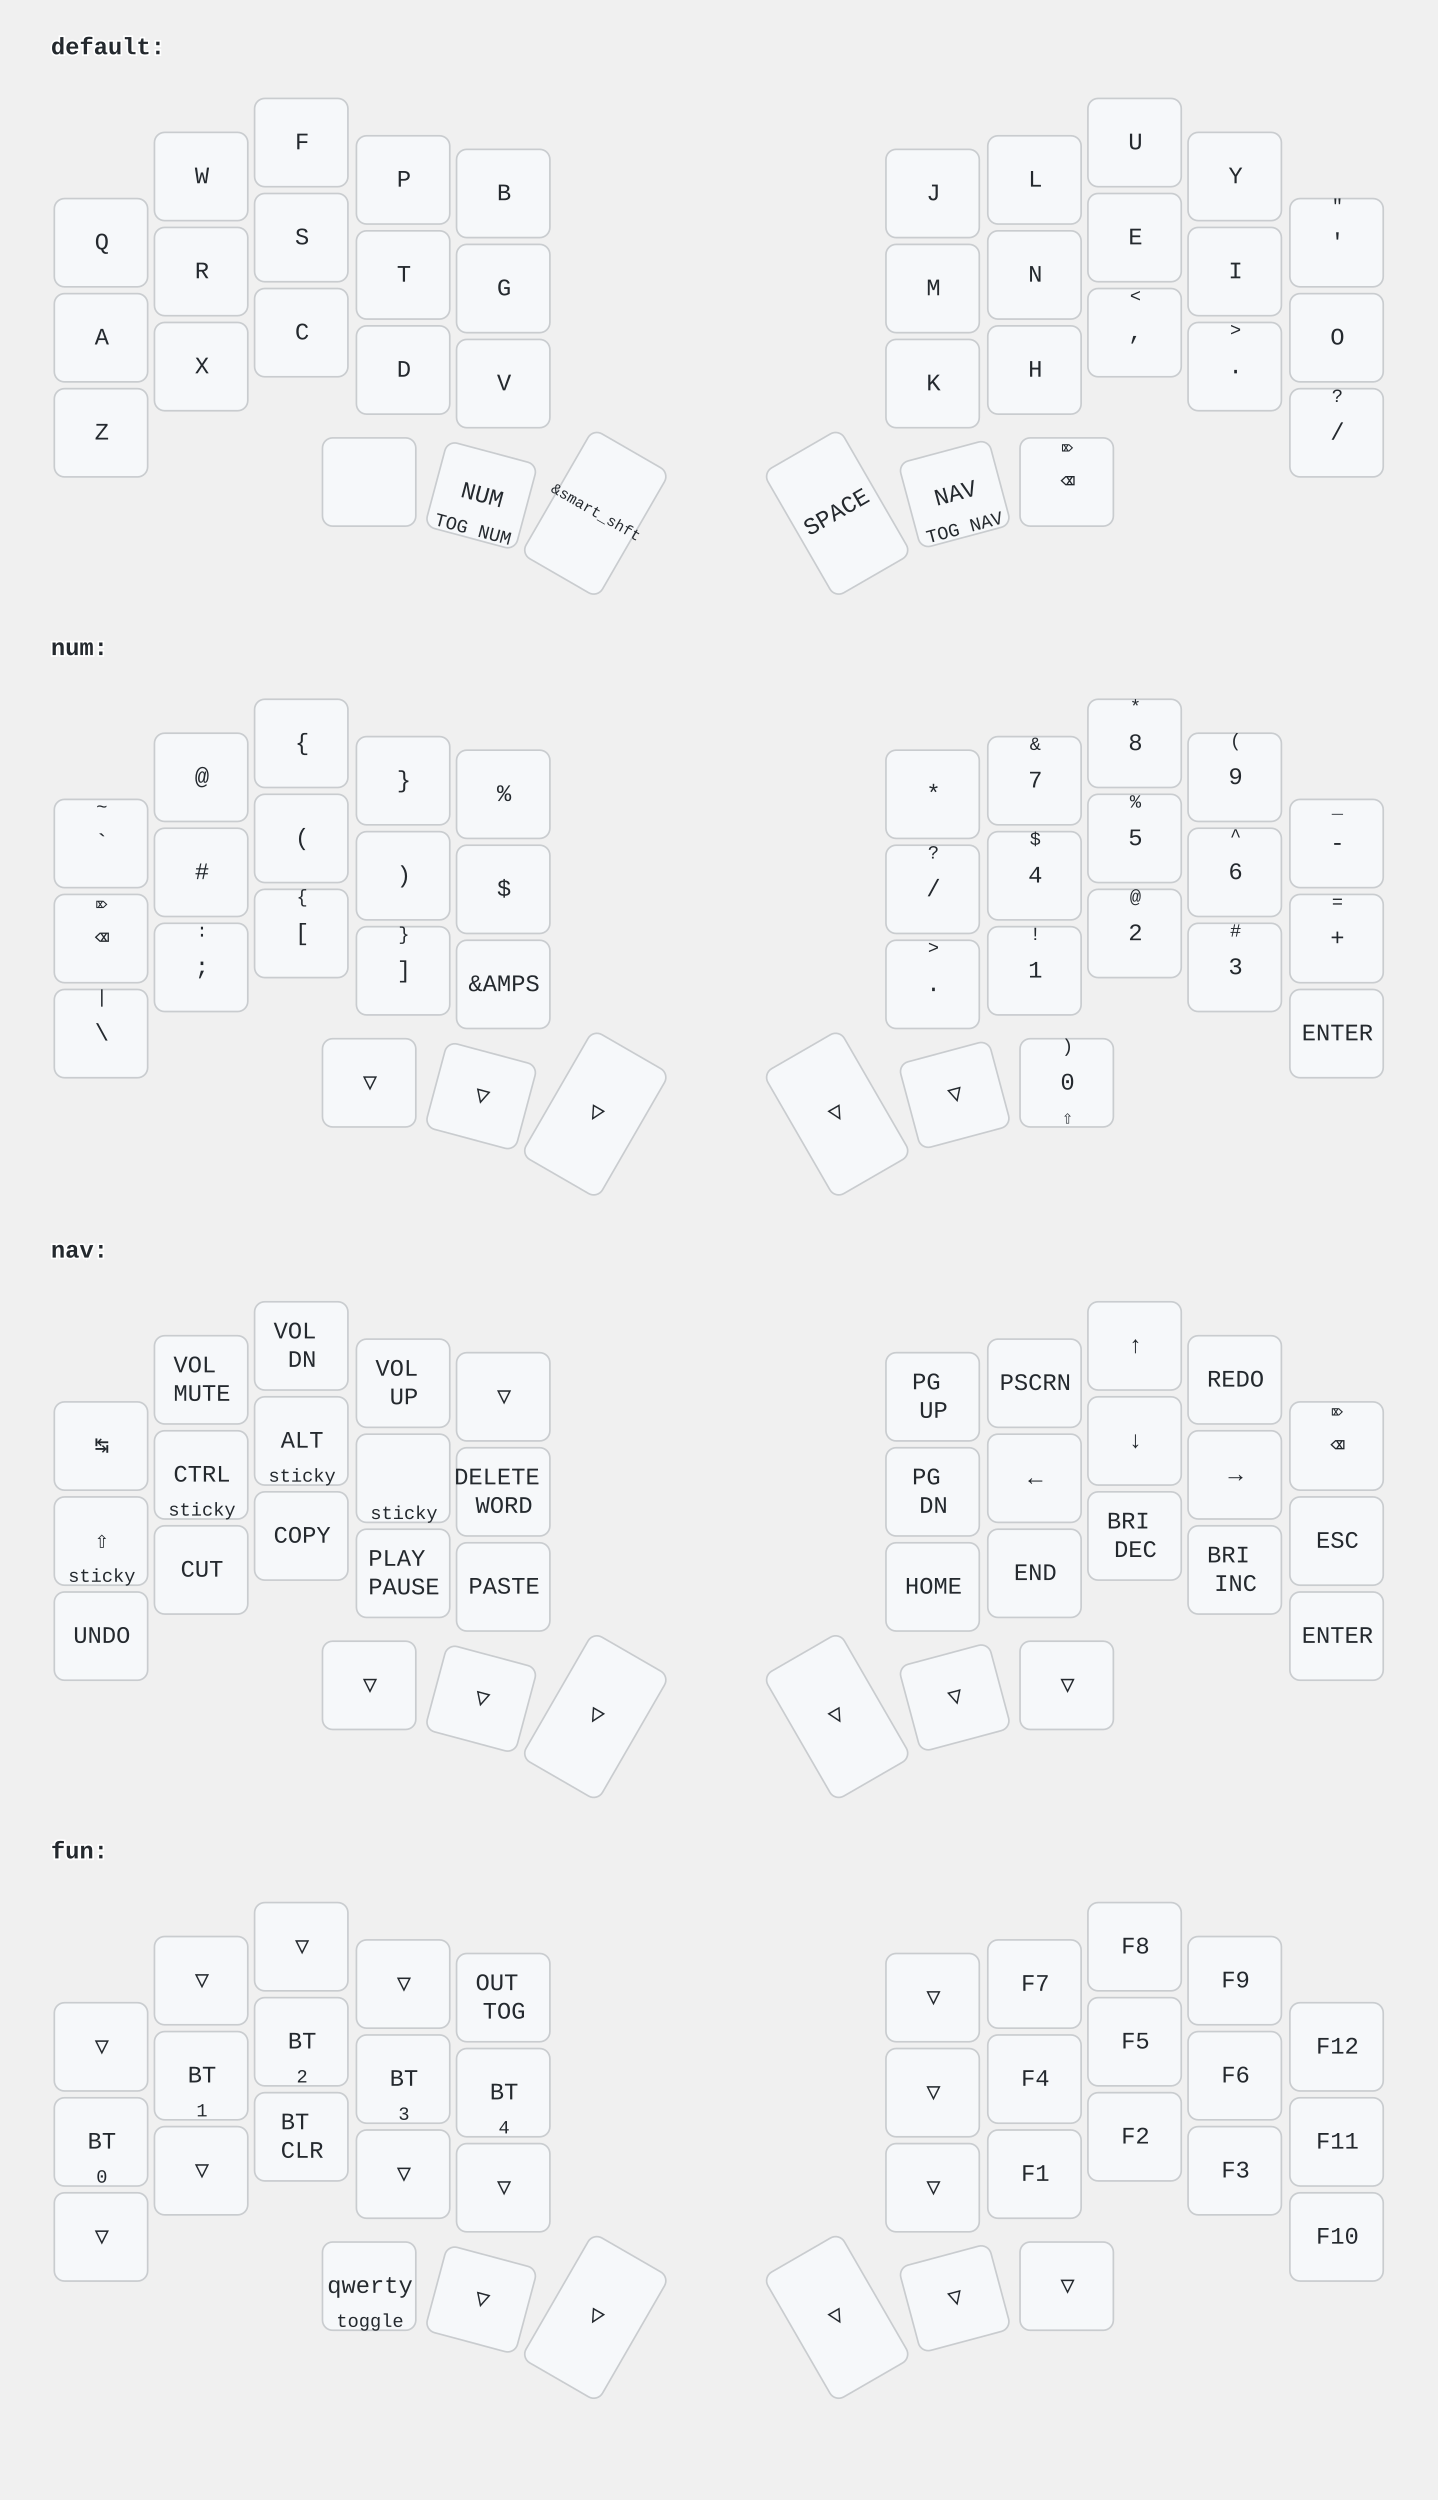
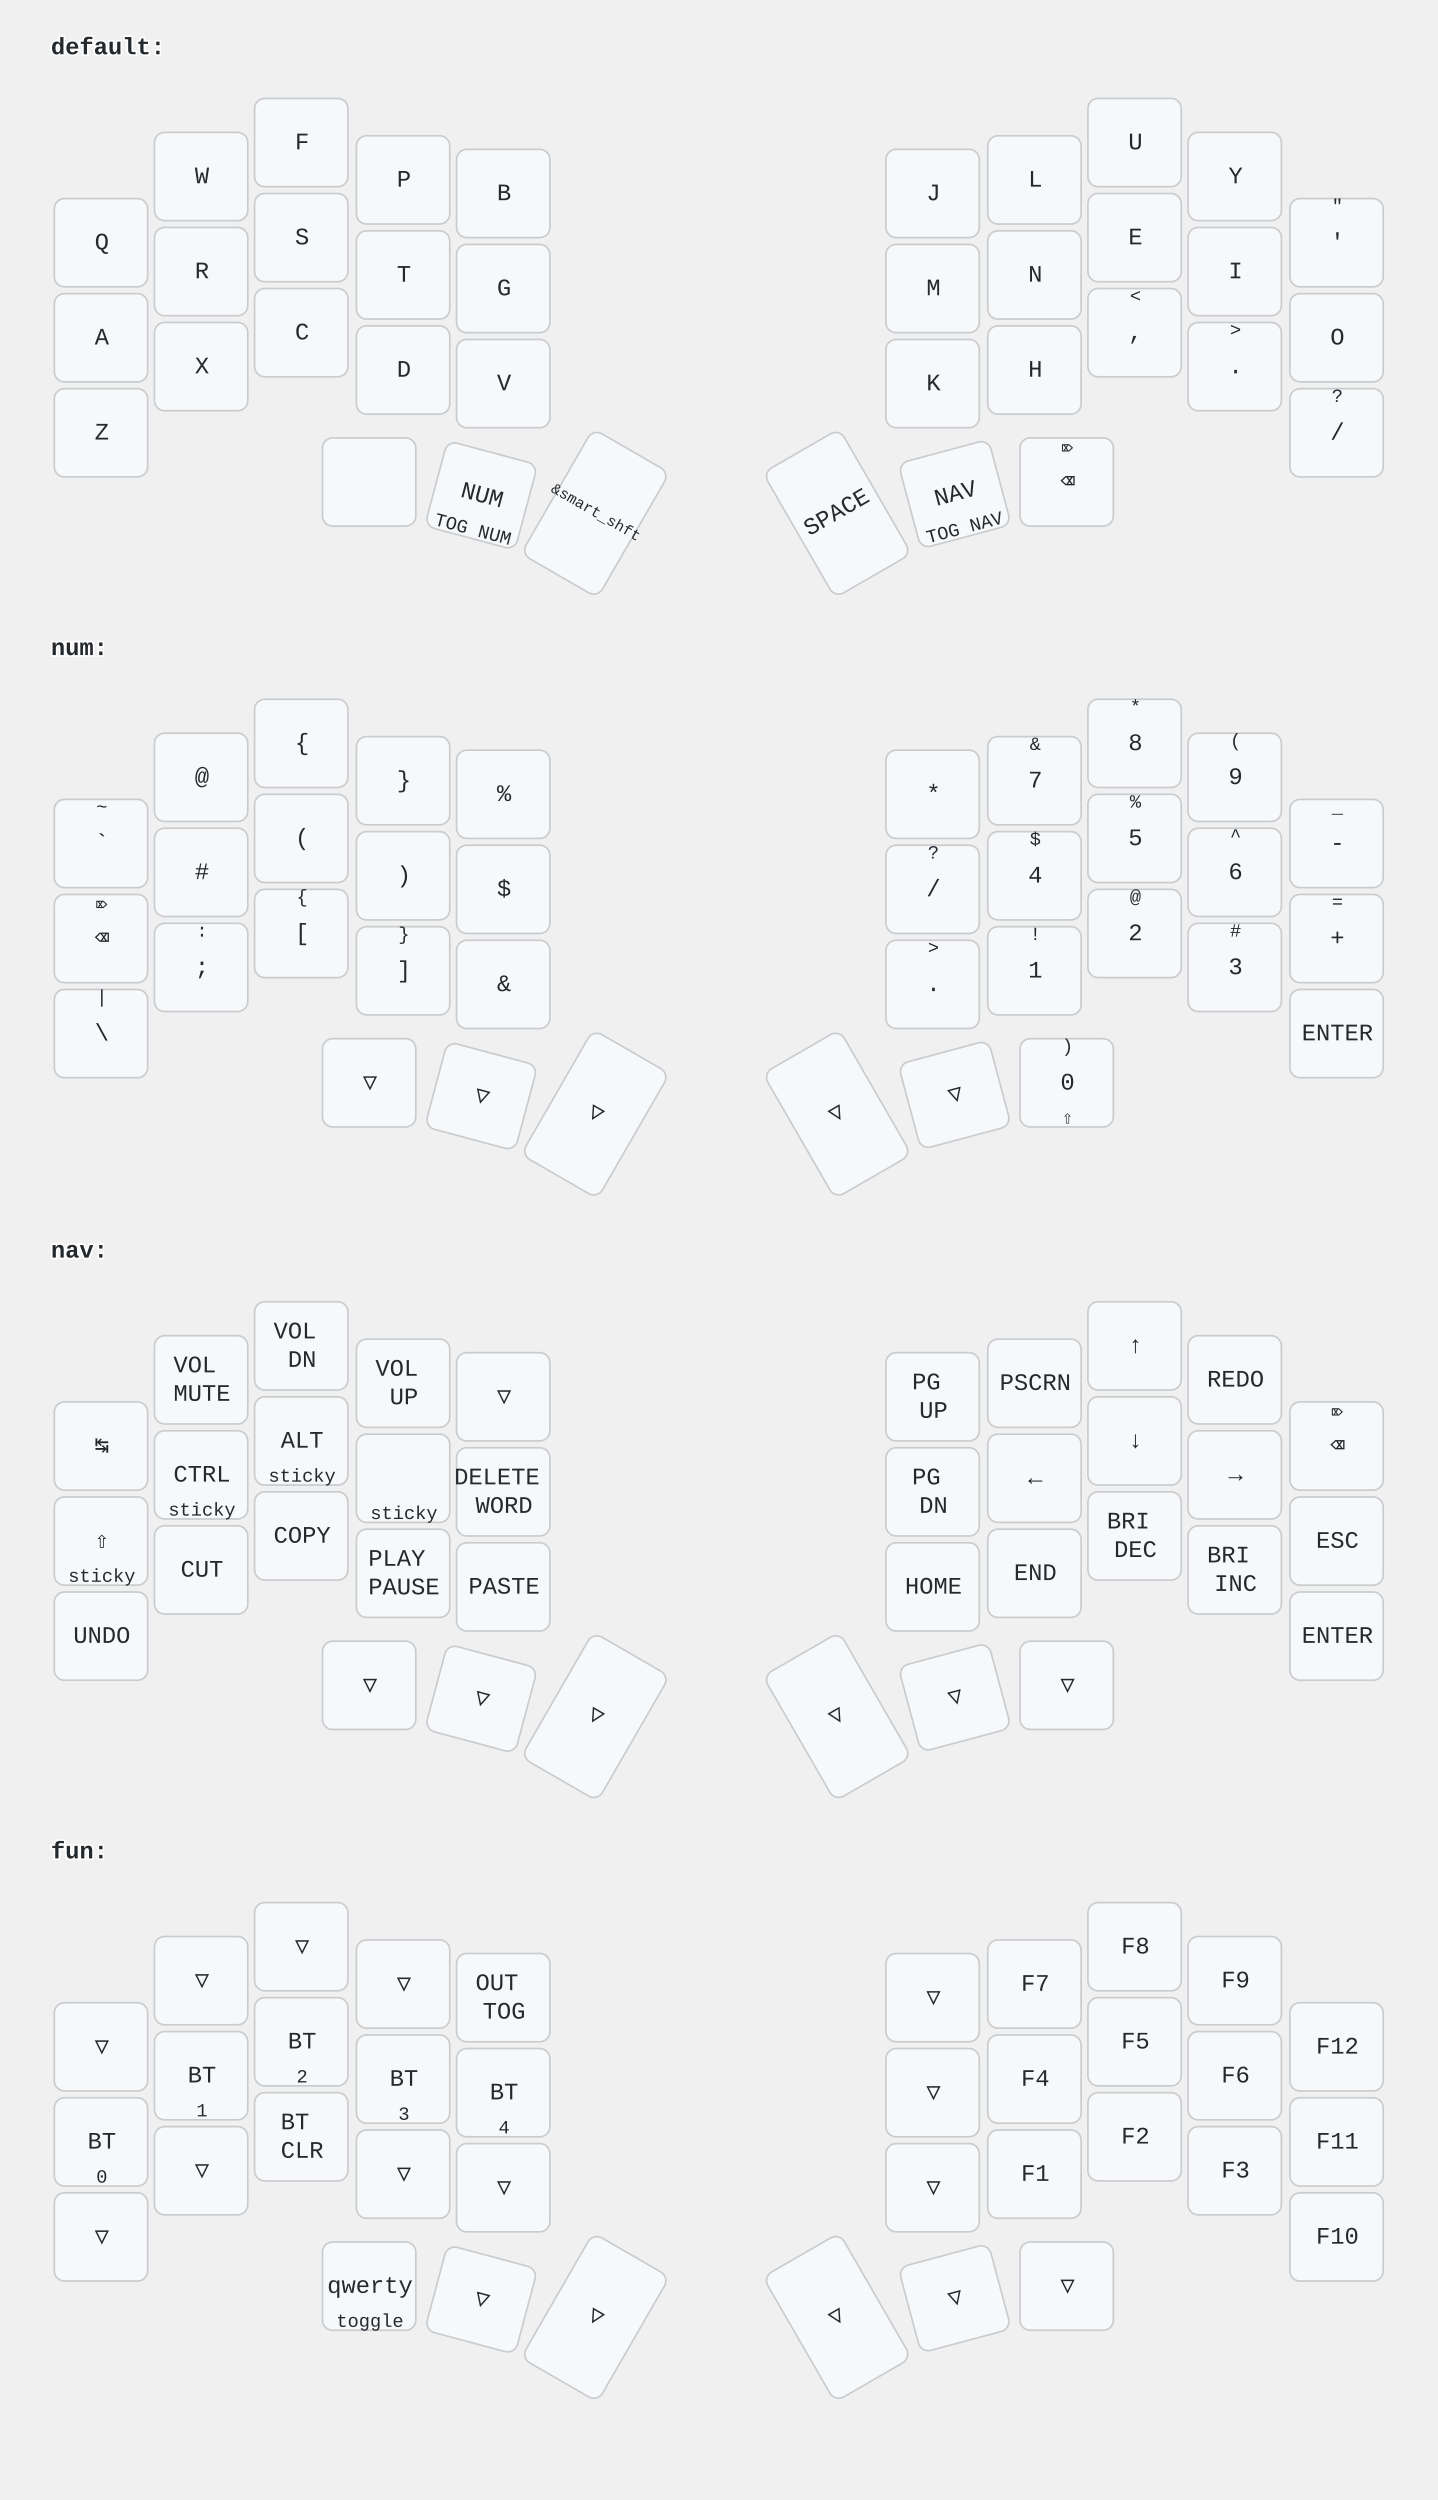
<svg xmlns="http://www.w3.org/2000/svg" xmlns:xlink="http://www.w3.org/1999/xlink" width="847" height="1473" viewBox="0 0 847 1473" class="keymap">
  <defs>/* start glyphs */
<svg id="mdil:menu">
      <svg id="mdil-menu" viewBox="0 0 24 24">
        <path d="M3,8V7H20V8H3M20,12V13H3V12H20M3,17H20V18H3V17Z" />
      </svg>
    </svg>
  </defs>/* end glyphs */
<style>/* font and background color specifications */
svg {
    font-family: SFMono-Regular,Consolas,Liberation Mono,Menlo,monospace;
    font-size: 14px;
    font-kerning: normal;
    text-rendering: optimizeLegibility;
    fill: #24292e;
}

/* default key styling */
rect {
    fill: #f6f8fa;
    stroke: #c9cccf;
    stroke-width: 1;
}

/* color accent for combo boxes */
rect.combo {
    fill: #cdf;
}

/* color accent for held keys */
rect.held, rect.combo.held {
    fill: #fdd;
}

/* color accent for ghost (optional) keys */
rect.ghost, rect.combo.ghost {
    fill: #ddd;
}

text {
    text-anchor: middle;
    dominant-baseline: middle;
}

/* styling for layer labels */
text.label {
    font-weight: bold;
    text-anchor: start;
    stroke: white;
    stroke-width: 2;
    paint-order: stroke;
}

/* styling for combo tap, and key hold/shifted label text */
text.combo, text.hold, text.shifted {
    font-size: 11px;
}

text.hold {
    text-anchor: middle;
    dominant-baseline: auto;
}

text.shifted {
    text-anchor: middle;
    dominant-baseline: hanging;
}

/* styling for hold/shifted label text in combo box */
text.combo.hold, text.combo.shifted {
    font-size: 8px;
}

/* styling for combo dendrons */
path {
    stroke-width: 1;
    stroke: gray;
    fill: none;
}
</style>
  <g transform="translate(30, 0)" class="layer-default">
    <text x="0" y="28" class="label">default:</text>
    <g transform="translate(0, 56)">
      <g transform="translate(30, 87)" class="key keypos-0">
        <rect rx="6" ry="6" x="-28" y="-26" width="55" height="52" class="key" />
        <text x="0" y="0" class="key tap">Q</text>
      </g>
      <g transform="translate(89, 48)" class="key keypos-1">
        <rect rx="6" ry="6" x="-28" y="-26" width="55" height="52" class="key" />
        <text x="0" y="0" class="key tap">W</text>
      </g>
      <g transform="translate(148, 28)" class="key keypos-2">
        <rect rx="6" ry="6" x="-28" y="-26" width="55" height="52" class="key" />
        <text x="0" y="0" class="key tap">F</text>
      </g>
      <g transform="translate(208, 50)" class="key keypos-3">
        <rect rx="6" ry="6" x="-28" y="-26" width="55" height="52" class="key" />
        <text x="0" y="0" class="key tap">P</text>
      </g>
      <g transform="translate(267, 58)" class="key keypos-4">
        <rect rx="6" ry="6" x="-28" y="-26" width="55" height="52" class="key" />
        <text x="0" y="0" class="key tap">B</text>
      </g>
      <g transform="translate(520, 58)" class="key keypos-5">
        <rect rx="6" ry="6" x="-28" y="-26" width="55" height="52" class="key" />
        <text x="0" y="0" class="key tap">J</text>
      </g>
      <g transform="translate(580, 50)" class="key keypos-6">
        <rect rx="6" ry="6" x="-28" y="-26" width="55" height="52" class="key" />
        <text x="0" y="0" class="key tap">L</text>
      </g>
      <g transform="translate(639, 28)" class="key keypos-7">
        <rect rx="6" ry="6" x="-28" y="-26" width="55" height="52" class="key" />
        <text x="0" y="0" class="key tap">U</text>
      </g>
      <g transform="translate(698, 48)" class="key keypos-8">
        <rect rx="6" ry="6" x="-28" y="-26" width="55" height="52" class="key" />
        <text x="0" y="0" class="key tap">Y</text>
      </g>
      <g transform="translate(758, 87)" class="key keypos-9">
        <rect rx="6" ry="6" x="-28" y="-26" width="55" height="52" class="key" />
        <text x="0" y="0" class="key tap">'</text>
        <text x="0" y="-24" class="key shifted">"</text>
      </g>
      <g transform="translate(30, 143)" class="key keypos-10">
        <rect rx="6" ry="6" x="-28" y="-26" width="55" height="52" class="key" />
        <text x="0" y="0" class="key tap">A</text>
      </g>
      <g transform="translate(89, 104)" class="key keypos-11">
        <rect rx="6" ry="6" x="-28" y="-26" width="55" height="52" class="key" />
        <text x="0" y="0" class="key tap">R</text>
      </g>
      <g transform="translate(148, 84)" class="key keypos-12">
        <rect rx="6" ry="6" x="-28" y="-26" width="55" height="52" class="key" />
        <text x="0" y="0" class="key tap">S</text>
      </g>
      <g transform="translate(208, 106)" class="key keypos-13">
        <rect rx="6" ry="6" x="-28" y="-26" width="55" height="52" class="key" />
        <text x="0" y="0" class="key tap">T</text>
      </g>
      <g transform="translate(267, 114)" class="key keypos-14">
        <rect rx="6" ry="6" x="-28" y="-26" width="55" height="52" class="key" />
        <text x="0" y="0" class="key tap">G</text>
      </g>
      <g transform="translate(520, 114)" class="key keypos-15">
        <rect rx="6" ry="6" x="-28" y="-26" width="55" height="52" class="key" />
        <text x="0" y="0" class="key tap">M</text>
      </g>
      <g transform="translate(580, 106)" class="key keypos-16">
        <rect rx="6" ry="6" x="-28" y="-26" width="55" height="52" class="key" />
        <text x="0" y="0" class="key tap">N</text>
      </g>
      <g transform="translate(639, 84)" class="key keypos-17">
        <rect rx="6" ry="6" x="-28" y="-26" width="55" height="52" class="key" />
        <text x="0" y="0" class="key tap">E</text>
      </g>
      <g transform="translate(698, 104)" class="key keypos-18">
        <rect rx="6" ry="6" x="-28" y="-26" width="55" height="52" class="key" />
        <text x="0" y="0" class="key tap">I</text>
      </g>
      <g transform="translate(758, 143)" class="key keypos-19">
        <rect rx="6" ry="6" x="-28" y="-26" width="55" height="52" class="key" />
        <text x="0" y="0" class="key tap">O</text>
      </g>
      <g transform="translate(30, 199)" class="key keypos-20">
        <rect rx="6" ry="6" x="-28" y="-26" width="55" height="52" class="key" />
        <text x="0" y="0" class="key tap">Z</text>
      </g>
      <g transform="translate(89, 160)" class="key keypos-21">
        <rect rx="6" ry="6" x="-28" y="-26" width="55" height="52" class="key" />
        <text x="0" y="0" class="key tap">X</text>
      </g>
      <g transform="translate(148, 140)" class="key keypos-22">
        <rect rx="6" ry="6" x="-28" y="-26" width="55" height="52" class="key" />
        <text x="0" y="0" class="key tap">C</text>
      </g>
      <g transform="translate(208, 162)" class="key keypos-23">
        <rect rx="6" ry="6" x="-28" y="-26" width="55" height="52" class="key" />
        <text x="0" y="0" class="key tap">D</text>
      </g>
      <g transform="translate(267, 170)" class="key keypos-24">
        <rect rx="6" ry="6" x="-28" y="-26" width="55" height="52" class="key" />
        <text x="0" y="0" class="key tap">V</text>
      </g>
      <g transform="translate(520, 170)" class="key keypos-25">
        <rect rx="6" ry="6" x="-28" y="-26" width="55" height="52" class="key" />
        <text x="0" y="0" class="key tap">K</text>
      </g>
      <g transform="translate(580, 162)" class="key keypos-26">
        <rect rx="6" ry="6" x="-28" y="-26" width="55" height="52" class="key" />
        <text x="0" y="0" class="key tap">H</text>
      </g>
      <g transform="translate(639, 140)" class="key keypos-27">
        <rect rx="6" ry="6" x="-28" y="-26" width="55" height="52" class="key" />
        <text x="0" y="0" class="key tap">,</text>
        <text x="0" y="-24" class="key shifted">&lt;</text>
      </g>
      <g transform="translate(698, 160)" class="key keypos-28">
        <rect rx="6" ry="6" x="-28" y="-26" width="55" height="52" class="key" />
        <text x="0" y="0" class="key tap">.</text>
        <text x="0" y="-24" class="key shifted">&gt;</text>
      </g>
      <g transform="translate(758, 199)" class="key keypos-29">
        <rect rx="6" ry="6" x="-28" y="-26" width="55" height="52" class="key" />
        <text x="0" y="0" class="key tap">/</text>
        <text x="0" y="-24" class="key shifted">?</text>
      </g>
      <g transform="translate(188, 228)" class="key keypos-30">
        <rect rx="6" ry="6" x="-28" y="-26" width="55" height="52" class="key" />
        <use href="#mdil:menu" xlink:href="#mdil:menu" x="-7" y="-7" height="14" width="14.0" class="key tap glyph mdil:menu" />
      </g>
      <g transform="translate(254, 236) rotate(15.0)" class="key keypos-31">
        <rect rx="6" ry="6" x="-28" y="-26" width="55" height="52" class="key" />
        <text x="0" y="0" class="key tap">NUM</text>
        <text x="0" y="24" class="key hold">TOG NUM</text>
      </g>
      <g transform="translate(321, 246) rotate(30.0)" class="key keypos-32">
        <rect rx="6" ry="6" x="-26" y="-42" width="52" height="85" class="key" />
        <text x="0" y="0" class="key tap">
          <tspan style="font-size: 64%">&amp;smart_shft</tspan>
        </text>
      </g>
      <g transform="translate(463, 246) rotate(-30.0)" class="key keypos-33">
        <rect rx="6" ry="6" x="-26" y="-42" width="52" height="85" class="key" />
        <text x="0" y="0" class="key tap">SPACE</text>
      </g>
      <g transform="translate(533, 235) rotate(-15.0)" class="key keypos-34">
        <rect rx="6" ry="6" x="-28" y="-26" width="55" height="52" class="key" />
        <text x="0" y="0" class="key tap">NAV</text>
        <text x="0" y="24" class="key hold">TOG NAV</text>
      </g>
      <g transform="translate(599, 228)" class="key keypos-35">
        <rect rx="6" ry="6" x="-28" y="-26" width="55" height="52" class="key" />
        <text x="0" y="0" class="key tap">⌫</text>
        <text x="0" y="-24" class="key shifted">⌦</text>
      </g>
    </g>
  </g>
  <g transform="translate(30, 354)" class="layer-num">
    <text x="0" y="28" class="label">num:</text>
    <g transform="translate(0, 56)">
      <g transform="translate(30, 87)" class="key keypos-0">
        <rect rx="6" ry="6" x="-28" y="-26" width="55" height="52" class="key" />
        <text x="0" y="0" class="key tap">`</text>
        <text x="0" y="-24" class="key shifted">~</text>
      </g>
      <g transform="translate(89, 48)" class="key keypos-1">
        <rect rx="6" ry="6" x="-28" y="-26" width="55" height="52" class="key" />
        <text x="0" y="0" class="key tap">@</text>
      </g>
      <g transform="translate(148, 28)" class="key keypos-2">
        <rect rx="6" ry="6" x="-28" y="-26" width="55" height="52" class="key" />
        <text x="0" y="0" class="key tap">{</text>
      </g>
      <g transform="translate(208, 50)" class="key keypos-3">
        <rect rx="6" ry="6" x="-28" y="-26" width="55" height="52" class="key" />
        <text x="0" y="0" class="key tap">}</text>
      </g>
      <g transform="translate(267, 58)" class="key keypos-4">
        <rect rx="6" ry="6" x="-28" y="-26" width="55" height="52" class="key" />
        <text x="0" y="0" class="key tap">%</text>
      </g>
      <g transform="translate(520, 58)" class="key keypos-5">
        <rect rx="6" ry="6" x="-28" y="-26" width="55" height="52" class="key" />
        <text x="0" y="0" class="key tap">*</text>
      </g>
      <g transform="translate(580, 50)" class="key keypos-6">
        <rect rx="6" ry="6" x="-28" y="-26" width="55" height="52" class="key" />
        <text x="0" y="0" class="key tap">7</text>
        <text x="0" y="-24" class="key shifted">&amp;</text>
      </g>
      <g transform="translate(639, 28)" class="key keypos-7">
        <rect rx="6" ry="6" x="-28" y="-26" width="55" height="52" class="key" />
        <text x="0" y="0" class="key tap">8</text>
        <text x="0" y="-24" class="key shifted">*</text>
      </g>
      <g transform="translate(698, 48)" class="key keypos-8">
        <rect rx="6" ry="6" x="-28" y="-26" width="55" height="52" class="key" />
        <text x="0" y="0" class="key tap">9</text>
        <text x="0" y="-24" class="key shifted">(</text>
      </g>
      <g transform="translate(758, 87)" class="key keypos-9">
        <rect rx="6" ry="6" x="-28" y="-26" width="55" height="52" class="key" />
        <text x="0" y="0" class="key tap">-</text>
        <text x="0" y="-24" class="key shifted">_</text>
      </g>
      <g transform="translate(30, 143)" class="key keypos-10">
        <rect rx="6" ry="6" x="-28" y="-26" width="55" height="52" class="key" />
        <text x="0" y="0" class="key tap">⌫</text>
        <text x="0" y="-24" class="key shifted">⌦</text>
      </g>
      <g transform="translate(89, 104)" class="key keypos-11">
        <rect rx="6" ry="6" x="-28" y="-26" width="55" height="52" class="key" />
        <text x="0" y="0" class="key tap">#</text>
      </g>
      <g transform="translate(148, 84)" class="key keypos-12">
        <rect rx="6" ry="6" x="-28" y="-26" width="55" height="52" class="key" />
        <text x="0" y="0" class="key tap">(</text>
      </g>
      <g transform="translate(208, 106)" class="key keypos-13">
        <rect rx="6" ry="6" x="-28" y="-26" width="55" height="52" class="key" />
        <text x="0" y="0" class="key tap">)</text>
      </g>
      <g transform="translate(267, 114)" class="key keypos-14">
        <rect rx="6" ry="6" x="-28" y="-26" width="55" height="52" class="key" />
        <text x="0" y="0" class="key tap">$</text>
      </g>
      <g transform="translate(520, 114)" class="key keypos-15">
        <rect rx="6" ry="6" x="-28" y="-26" width="55" height="52" class="key" />
        <text x="0" y="0" class="key tap">/</text>
        <text x="0" y="-24" class="key shifted">?</text>
      </g>
      <g transform="translate(580, 106)" class="key keypos-16">
        <rect rx="6" ry="6" x="-28" y="-26" width="55" height="52" class="key" />
        <text x="0" y="0" class="key tap">4</text>
        <text x="0" y="-24" class="key shifted">$</text>
      </g>
      <g transform="translate(639, 84)" class="key keypos-17">
        <rect rx="6" ry="6" x="-28" y="-26" width="55" height="52" class="key" />
        <text x="0" y="0" class="key tap">5</text>
        <text x="0" y="-24" class="key shifted">%</text>
      </g>
      <g transform="translate(698, 104)" class="key keypos-18">
        <rect rx="6" ry="6" x="-28" y="-26" width="55" height="52" class="key" />
        <text x="0" y="0" class="key tap">6</text>
        <text x="0" y="-24" class="key shifted">^</text>
      </g>
      <g transform="translate(758, 143)" class="key keypos-19">
        <rect rx="6" ry="6" x="-28" y="-26" width="55" height="52" class="key" />
        <text x="0" y="0" class="key tap">+</text>
        <text x="0" y="-24" class="key shifted">=</text>
      </g>
      <g transform="translate(30, 199)" class="key keypos-20">
        <rect rx="6" ry="6" x="-28" y="-26" width="55" height="52" class="key" />
        <text x="0" y="0" class="key tap">\</text>
        <text x="0" y="-24" class="key shifted">|</text>
      </g>
      <g transform="translate(89, 160)" class="key keypos-21">
        <rect rx="6" ry="6" x="-28" y="-26" width="55" height="52" class="key" />
        <text x="0" y="0" class="key tap">;</text>
        <text x="0" y="-24" class="key shifted">:</text>
      </g>
      <g transform="translate(148, 140)" class="key keypos-22">
        <rect rx="6" ry="6" x="-28" y="-26" width="55" height="52" class="key" />
        <text x="0" y="0" class="key tap">[</text>
        <text x="0" y="-24" class="key shifted">{</text>
      </g>
      <g transform="translate(208, 162)" class="key keypos-23">
        <rect rx="6" ry="6" x="-28" y="-26" width="55" height="52" class="key" />
        <text x="0" y="0" class="key tap">]</text>
        <text x="0" y="-24" class="key shifted">}</text>
      </g>
      <g transform="translate(267, 170)" class="key keypos-24">
        <rect rx="6" ry="6" x="-28" y="-26" width="55" height="52" class="key" />
-         <text x="0" y="0" class="key tap">&amp;AMPS</text>
+         <text x="0" y="0" class="key tap">&amp;</text>
      </g>
      <g transform="translate(520, 170)" class="key keypos-25">
        <rect rx="6" ry="6" x="-28" y="-26" width="55" height="52" class="key" />
        <text x="0" y="0" class="key tap">.</text>
        <text x="0" y="-24" class="key shifted">&gt;</text>
      </g>
      <g transform="translate(580, 162)" class="key keypos-26">
        <rect rx="6" ry="6" x="-28" y="-26" width="55" height="52" class="key" />
        <text x="0" y="0" class="key tap">1</text>
        <text x="0" y="-24" class="key shifted">!</text>
      </g>
      <g transform="translate(639, 140)" class="key keypos-27">
        <rect rx="6" ry="6" x="-28" y="-26" width="55" height="52" class="key" />
        <text x="0" y="0" class="key tap">2</text>
        <text x="0" y="-24" class="key shifted">@</text>
      </g>
      <g transform="translate(698, 160)" class="key keypos-28">
        <rect rx="6" ry="6" x="-28" y="-26" width="55" height="52" class="key" />
        <text x="0" y="0" class="key tap">3</text>
        <text x="0" y="-24" class="key shifted">#</text>
      </g>
      <g transform="translate(758, 199)" class="key keypos-29">
        <rect rx="6" ry="6" x="-28" y="-26" width="55" height="52" class="key" />
        <text x="0" y="0" class="key tap">ENTER</text>
      </g>
      <g transform="translate(188, 228)" class="key trans keypos-30">
        <rect rx="6" ry="6" x="-28" y="-26" width="55" height="52" class="key trans" />
        <text x="0" y="0" class="key trans tap">▽</text>
      </g>
      <g transform="translate(254, 236) rotate(15.0)" class="key trans keypos-31">
        <rect rx="6" ry="6" x="-28" y="-26" width="55" height="52" class="key trans" />
        <text x="0" y="0" class="key trans tap">▽</text>
      </g>
      <g transform="translate(321, 246) rotate(30.0)" class="key trans keypos-32">
        <rect rx="6" ry="6" x="-26" y="-42" width="52" height="85" class="key trans" />
        <text x="0" y="0" class="key trans tap">▽</text>
      </g>
      <g transform="translate(463, 246) rotate(-30.0)" class="key trans keypos-33">
        <rect rx="6" ry="6" x="-26" y="-42" width="52" height="85" class="key trans" />
        <text x="0" y="0" class="key trans tap">▽</text>
      </g>
      <g transform="translate(533, 235) rotate(-15.0)" class="key trans keypos-34">
        <rect rx="6" ry="6" x="-28" y="-26" width="55" height="52" class="key trans" />
        <text x="0" y="0" class="key trans tap">▽</text>
      </g>
      <g transform="translate(599, 228)" class="key keypos-35">
        <rect rx="6" ry="6" x="-28" y="-26" width="55" height="52" class="key" />
        <text x="0" y="0" class="key tap">0</text>
        <text x="0" y="24" class="key hold">⇧</text>
        <text x="0" y="-24" class="key shifted">)</text>
      </g>
    </g>
  </g>
  <g transform="translate(30, 709)" class="layer-nav">
    <text x="0" y="28" class="label">nav:</text>
    <g transform="translate(0, 56)">
      <g transform="translate(30, 87)" class="key keypos-0">
        <rect rx="6" ry="6" x="-28" y="-26" width="55" height="52" class="key" />
        <text x="0" y="0" class="key tap">↹</text>
      </g>
      <g transform="translate(89, 48)" class="key keypos-1">
        <rect rx="6" ry="6" x="-28" y="-26" width="55" height="52" class="key" />
        <text x="0" y="0" class="key tap">
          <tspan x="0" dy="-0.6em">VOL</tspan>
          <tspan x="0" dy="1.2em">MUTE</tspan>
        </text>
      </g>
      <g transform="translate(148, 28)" class="key keypos-2">
        <rect rx="6" ry="6" x="-28" y="-26" width="55" height="52" class="key" />
        <text x="0" y="0" class="key tap">
          <tspan x="0" dy="-0.6em">VOL</tspan>
          <tspan x="0" dy="1.2em">DN</tspan>
        </text>
      </g>
      <g transform="translate(208, 50)" class="key keypos-3">
        <rect rx="6" ry="6" x="-28" y="-26" width="55" height="52" class="key" />
        <text x="0" y="0" class="key tap">
          <tspan x="0" dy="-0.6em">VOL</tspan>
          <tspan x="0" dy="1.2em">UP</tspan>
        </text>
      </g>
      <g transform="translate(267, 58)" class="key trans keypos-4">
        <rect rx="6" ry="6" x="-28" y="-26" width="55" height="52" class="key trans" />
        <text x="0" y="0" class="key trans tap">▽</text>
      </g>
      <g transform="translate(520, 58)" class="key keypos-5">
        <rect rx="6" ry="6" x="-28" y="-26" width="55" height="52" class="key" />
        <text x="0" y="0" class="key tap">
          <tspan x="0" dy="-0.6em">PG</tspan>
          <tspan x="0" dy="1.2em">UP</tspan>
        </text>
      </g>
      <g transform="translate(580, 50)" class="key keypos-6">
        <rect rx="6" ry="6" x="-28" y="-26" width="55" height="52" class="key" />
        <text x="0" y="0" class="key tap">PSCRN</text>
      </g>
      <g transform="translate(639, 28)" class="key keypos-7">
        <rect rx="6" ry="6" x="-28" y="-26" width="55" height="52" class="key" />
        <text x="0" y="0" class="key tap">↑</text>
      </g>
      <g transform="translate(698, 48)" class="key keypos-8">
        <rect rx="6" ry="6" x="-28" y="-26" width="55" height="52" class="key" />
        <text x="0" y="0" class="key tap">REDO</text>
      </g>
      <g transform="translate(758, 87)" class="key keypos-9">
        <rect rx="6" ry="6" x="-28" y="-26" width="55" height="52" class="key" />
        <text x="0" y="0" class="key tap">⌫</text>
        <text x="0" y="-24" class="key shifted">⌦</text>
      </g>
      <g transform="translate(30, 143)" class="key keypos-10">
        <rect rx="6" ry="6" x="-28" y="-26" width="55" height="52" class="key" />
        <text x="0" y="0" class="key tap">⇧</text>
        <text x="0" y="24" class="key hold">sticky</text>
      </g>
      <g transform="translate(89, 104)" class="key keypos-11">
        <rect rx="6" ry="6" x="-28" y="-26" width="55" height="52" class="key" />
        <text x="0" y="0" class="key tap">CTRL</text>
        <text x="0" y="24" class="key hold">sticky</text>
      </g>
      <g transform="translate(148, 84)" class="key keypos-12">
        <rect rx="6" ry="6" x="-28" y="-26" width="55" height="52" class="key" />
        <text x="0" y="0" class="key tap">ALT</text>
        <text x="0" y="24" class="key hold">sticky</text>
      </g>
      <g transform="translate(208, 106)" class="key keypos-13">
        <rect rx="6" ry="6" x="-28" y="-26" width="55" height="52" class="key" />
        <use href="#mdil:menu" xlink:href="#mdil:menu" x="-7" y="-7" height="14" width="14.0" class="key tap glyph mdil:menu" />
        <text x="0" y="24" class="key hold">sticky</text>
      </g>
      <g transform="translate(267, 114)" class="key keypos-14">
        <rect rx="6" ry="6" x="-28" y="-26" width="55" height="52" class="key" />
        <text x="0" y="0" class="key tap">
          <tspan x="0" dy="-0.6em">DELETE</tspan>
          <tspan x="0" dy="1.2em">WORD</tspan>
        </text>
      </g>
      <g transform="translate(520, 114)" class="key keypos-15">
        <rect rx="6" ry="6" x="-28" y="-26" width="55" height="52" class="key" />
        <text x="0" y="0" class="key tap">
          <tspan x="0" dy="-0.6em">PG</tspan>
          <tspan x="0" dy="1.2em">DN</tspan>
        </text>
      </g>
      <g transform="translate(580, 106)" class="key keypos-16">
        <rect rx="6" ry="6" x="-28" y="-26" width="55" height="52" class="key" />
        <text x="0" y="0" class="key tap">←</text>
      </g>
      <g transform="translate(639, 84)" class="key keypos-17">
        <rect rx="6" ry="6" x="-28" y="-26" width="55" height="52" class="key" />
        <text x="0" y="0" class="key tap">↓</text>
      </g>
      <g transform="translate(698, 104)" class="key keypos-18">
        <rect rx="6" ry="6" x="-28" y="-26" width="55" height="52" class="key" />
        <text x="0" y="0" class="key tap">→</text>
      </g>
      <g transform="translate(758, 143)" class="key keypos-19">
        <rect rx="6" ry="6" x="-28" y="-26" width="55" height="52" class="key" />
        <text x="0" y="0" class="key tap">ESC</text>
      </g>
      <g transform="translate(30, 199)" class="key keypos-20">
        <rect rx="6" ry="6" x="-28" y="-26" width="55" height="52" class="key" />
        <text x="0" y="0" class="key tap">UNDO</text>
      </g>
      <g transform="translate(89, 160)" class="key keypos-21">
        <rect rx="6" ry="6" x="-28" y="-26" width="55" height="52" class="key" />
        <text x="0" y="0" class="key tap">CUT</text>
      </g>
      <g transform="translate(148, 140)" class="key keypos-22">
        <rect rx="6" ry="6" x="-28" y="-26" width="55" height="52" class="key" />
        <text x="0" y="0" class="key tap">COPY</text>
      </g>
      <g transform="translate(208, 162)" class="key keypos-23">
        <rect rx="6" ry="6" x="-28" y="-26" width="55" height="52" class="key" />
        <text x="0" y="0" class="key tap">
          <tspan x="0" dy="-0.6em">PLAY</tspan>
          <tspan x="0" dy="1.2em">PAUSE</tspan>
        </text>
      </g>
      <g transform="translate(267, 170)" class="key keypos-24">
        <rect rx="6" ry="6" x="-28" y="-26" width="55" height="52" class="key" />
        <text x="0" y="0" class="key tap">PASTE</text>
      </g>
      <g transform="translate(520, 170)" class="key keypos-25">
        <rect rx="6" ry="6" x="-28" y="-26" width="55" height="52" class="key" />
        <text x="0" y="0" class="key tap">HOME</text>
      </g>
      <g transform="translate(580, 162)" class="key keypos-26">
        <rect rx="6" ry="6" x="-28" y="-26" width="55" height="52" class="key" />
        <text x="0" y="0" class="key tap">END</text>
      </g>
      <g transform="translate(639, 140)" class="key keypos-27">
        <rect rx="6" ry="6" x="-28" y="-26" width="55" height="52" class="key" />
        <text x="0" y="0" class="key tap">
          <tspan x="0" dy="-0.6em">BRI</tspan>
          <tspan x="0" dy="1.2em">DEC</tspan>
        </text>
      </g>
      <g transform="translate(698, 160)" class="key keypos-28">
        <rect rx="6" ry="6" x="-28" y="-26" width="55" height="52" class="key" />
        <text x="0" y="0" class="key tap">
          <tspan x="0" dy="-0.6em">BRI</tspan>
          <tspan x="0" dy="1.2em">INC</tspan>
        </text>
      </g>
      <g transform="translate(758, 199)" class="key keypos-29">
        <rect rx="6" ry="6" x="-28" y="-26" width="55" height="52" class="key" />
        <text x="0" y="0" class="key tap">ENTER</text>
      </g>
      <g transform="translate(188, 228)" class="key trans keypos-30">
        <rect rx="6" ry="6" x="-28" y="-26" width="55" height="52" class="key trans" />
        <text x="0" y="0" class="key trans tap">▽</text>
      </g>
      <g transform="translate(254, 236) rotate(15.0)" class="key trans keypos-31">
        <rect rx="6" ry="6" x="-28" y="-26" width="55" height="52" class="key trans" />
        <text x="0" y="0" class="key trans tap">▽</text>
      </g>
      <g transform="translate(321, 246) rotate(30.0)" class="key trans keypos-32">
        <rect rx="6" ry="6" x="-26" y="-42" width="52" height="85" class="key trans" />
        <text x="0" y="0" class="key trans tap">▽</text>
      </g>
      <g transform="translate(463, 246) rotate(-30.0)" class="key trans keypos-33">
        <rect rx="6" ry="6" x="-26" y="-42" width="52" height="85" class="key trans" />
        <text x="0" y="0" class="key trans tap">▽</text>
      </g>
      <g transform="translate(533, 235) rotate(-15.0)" class="key trans keypos-34">
        <rect rx="6" ry="6" x="-28" y="-26" width="55" height="52" class="key trans" />
        <text x="0" y="0" class="key trans tap">▽</text>
      </g>
      <g transform="translate(599, 228)" class="key trans keypos-35">
        <rect rx="6" ry="6" x="-28" y="-26" width="55" height="52" class="key trans" />
        <text x="0" y="0" class="key trans tap">▽</text>
      </g>
    </g>
  </g>
  <g transform="translate(30, 1063)" class="layer-fun">
    <text x="0" y="28" class="label">fun:</text>
    <g transform="translate(0, 56)">
      <g transform="translate(30, 87)" class="key trans keypos-0">
        <rect rx="6" ry="6" x="-28" y="-26" width="55" height="52" class="key trans" />
        <text x="0" y="0" class="key trans tap">▽</text>
      </g>
      <g transform="translate(89, 48)" class="key trans keypos-1">
        <rect rx="6" ry="6" x="-28" y="-26" width="55" height="52" class="key trans" />
        <text x="0" y="0" class="key trans tap">▽</text>
      </g>
      <g transform="translate(148, 28)" class="key trans keypos-2">
        <rect rx="6" ry="6" x="-28" y="-26" width="55" height="52" class="key trans" />
        <text x="0" y="0" class="key trans tap">▽</text>
      </g>
      <g transform="translate(208, 50)" class="key trans keypos-3">
        <rect rx="6" ry="6" x="-28" y="-26" width="55" height="52" class="key trans" />
        <text x="0" y="0" class="key trans tap">▽</text>
      </g>
      <g transform="translate(267, 58)" class="key keypos-4">
        <rect rx="6" ry="6" x="-28" y="-26" width="55" height="52" class="key" />
        <text x="0" y="0" class="key tap">
          <tspan x="0" dy="-0.6em">OUT</tspan>
          <tspan x="0" dy="1.2em">TOG</tspan>
        </text>
      </g>
      <g transform="translate(520, 58)" class="key trans keypos-5">
        <rect rx="6" ry="6" x="-28" y="-26" width="55" height="52" class="key trans" />
        <text x="0" y="0" class="key trans tap">▽</text>
      </g>
      <g transform="translate(580, 50)" class="key keypos-6">
        <rect rx="6" ry="6" x="-28" y="-26" width="55" height="52" class="key" />
        <text x="0" y="0" class="key tap">F7</text>
      </g>
      <g transform="translate(639, 28)" class="key keypos-7">
        <rect rx="6" ry="6" x="-28" y="-26" width="55" height="52" class="key" />
        <text x="0" y="0" class="key tap">F8</text>
      </g>
      <g transform="translate(698, 48)" class="key keypos-8">
        <rect rx="6" ry="6" x="-28" y="-26" width="55" height="52" class="key" />
        <text x="0" y="0" class="key tap">F9</text>
      </g>
      <g transform="translate(758, 87)" class="key keypos-9">
        <rect rx="6" ry="6" x="-28" y="-26" width="55" height="52" class="key" />
        <text x="0" y="0" class="key tap">F12</text>
      </g>
      <g transform="translate(30, 143)" class="key keypos-10">
        <rect rx="6" ry="6" x="-28" y="-26" width="55" height="52" class="key" />
        <text x="0" y="0" class="key tap">BT</text>
        <text x="0" y="24" class="key hold">0</text>
      </g>
      <g transform="translate(89, 104)" class="key keypos-11">
        <rect rx="6" ry="6" x="-28" y="-26" width="55" height="52" class="key" />
        <text x="0" y="0" class="key tap">BT</text>
        <text x="0" y="24" class="key hold">1</text>
      </g>
      <g transform="translate(148, 84)" class="key keypos-12">
        <rect rx="6" ry="6" x="-28" y="-26" width="55" height="52" class="key" />
        <text x="0" y="0" class="key tap">BT</text>
        <text x="0" y="24" class="key hold">2</text>
      </g>
      <g transform="translate(208, 106)" class="key keypos-13">
        <rect rx="6" ry="6" x="-28" y="-26" width="55" height="52" class="key" />
        <text x="0" y="0" class="key tap">BT</text>
        <text x="0" y="24" class="key hold">3</text>
      </g>
      <g transform="translate(267, 114)" class="key keypos-14">
        <rect rx="6" ry="6" x="-28" y="-26" width="55" height="52" class="key" />
        <text x="0" y="0" class="key tap">BT</text>
        <text x="0" y="24" class="key hold">4</text>
      </g>
      <g transform="translate(520, 114)" class="key trans keypos-15">
        <rect rx="6" ry="6" x="-28" y="-26" width="55" height="52" class="key trans" />
        <text x="0" y="0" class="key trans tap">▽</text>
      </g>
      <g transform="translate(580, 106)" class="key keypos-16">
        <rect rx="6" ry="6" x="-28" y="-26" width="55" height="52" class="key" />
        <text x="0" y="0" class="key tap">F4</text>
      </g>
      <g transform="translate(639, 84)" class="key keypos-17">
        <rect rx="6" ry="6" x="-28" y="-26" width="55" height="52" class="key" />
        <text x="0" y="0" class="key tap">F5</text>
      </g>
      <g transform="translate(698, 104)" class="key keypos-18">
        <rect rx="6" ry="6" x="-28" y="-26" width="55" height="52" class="key" />
        <text x="0" y="0" class="key tap">F6</text>
      </g>
      <g transform="translate(758, 143)" class="key keypos-19">
        <rect rx="6" ry="6" x="-28" y="-26" width="55" height="52" class="key" />
        <text x="0" y="0" class="key tap">F11</text>
      </g>
      <g transform="translate(30, 199)" class="key trans keypos-20">
        <rect rx="6" ry="6" x="-28" y="-26" width="55" height="52" class="key trans" />
        <text x="0" y="0" class="key trans tap">▽</text>
      </g>
      <g transform="translate(89, 160)" class="key trans keypos-21">
        <rect rx="6" ry="6" x="-28" y="-26" width="55" height="52" class="key trans" />
        <text x="0" y="0" class="key trans tap">▽</text>
      </g>
      <g transform="translate(148, 140)" class="key keypos-22">
        <rect rx="6" ry="6" x="-28" y="-26" width="55" height="52" class="key" />
        <text x="0" y="0" class="key tap">
          <tspan x="0" dy="-0.6em">BT</tspan>
          <tspan x="0" dy="1.2em">CLR</tspan>
        </text>
      </g>
      <g transform="translate(208, 162)" class="key trans keypos-23">
        <rect rx="6" ry="6" x="-28" y="-26" width="55" height="52" class="key trans" />
        <text x="0" y="0" class="key trans tap">▽</text>
      </g>
      <g transform="translate(267, 170)" class="key trans keypos-24">
        <rect rx="6" ry="6" x="-28" y="-26" width="55" height="52" class="key trans" />
        <text x="0" y="0" class="key trans tap">▽</text>
      </g>
      <g transform="translate(520, 170)" class="key trans keypos-25">
        <rect rx="6" ry="6" x="-28" y="-26" width="55" height="52" class="key trans" />
        <text x="0" y="0" class="key trans tap">▽</text>
      </g>
      <g transform="translate(580, 162)" class="key keypos-26">
        <rect rx="6" ry="6" x="-28" y="-26" width="55" height="52" class="key" />
        <text x="0" y="0" class="key tap">F1</text>
      </g>
      <g transform="translate(639, 140)" class="key keypos-27">
        <rect rx="6" ry="6" x="-28" y="-26" width="55" height="52" class="key" />
        <text x="0" y="0" class="key tap">F2</text>
      </g>
      <g transform="translate(698, 160)" class="key keypos-28">
        <rect rx="6" ry="6" x="-28" y="-26" width="55" height="52" class="key" />
        <text x="0" y="0" class="key tap">F3</text>
      </g>
      <g transform="translate(758, 199)" class="key keypos-29">
        <rect rx="6" ry="6" x="-28" y="-26" width="55" height="52" class="key" />
        <text x="0" y="0" class="key tap">F10</text>
      </g>
      <g transform="translate(188, 228)" class="key keypos-30">
        <rect rx="6" ry="6" x="-28" y="-26" width="55" height="52" class="key" />
        <text x="0" y="0" class="key tap">qwerty</text>
        <text x="0" y="24" class="key hold">toggle</text>
      </g>
      <g transform="translate(254, 236) rotate(15.0)" class="key trans keypos-31">
        <rect rx="6" ry="6" x="-28" y="-26" width="55" height="52" class="key trans" />
        <text x="0" y="0" class="key trans tap">▽</text>
      </g>
      <g transform="translate(321, 246) rotate(30.0)" class="key trans keypos-32">
        <rect rx="6" ry="6" x="-26" y="-42" width="52" height="85" class="key trans" />
        <text x="0" y="0" class="key trans tap">▽</text>
      </g>
      <g transform="translate(463, 246) rotate(-30.0)" class="key trans keypos-33">
        <rect rx="6" ry="6" x="-26" y="-42" width="52" height="85" class="key trans" />
        <text x="0" y="0" class="key trans tap">▽</text>
      </g>
      <g transform="translate(533, 235) rotate(-15.0)" class="key trans keypos-34">
        <rect rx="6" ry="6" x="-28" y="-26" width="55" height="52" class="key trans" />
        <text x="0" y="0" class="key trans tap">▽</text>
      </g>
      <g transform="translate(599, 228)" class="key trans keypos-35">
        <rect rx="6" ry="6" x="-28" y="-26" width="55" height="52" class="key trans" />
        <text x="0" y="0" class="key trans tap">▽</text>
      </g>
    </g>
  </g>
</svg>
